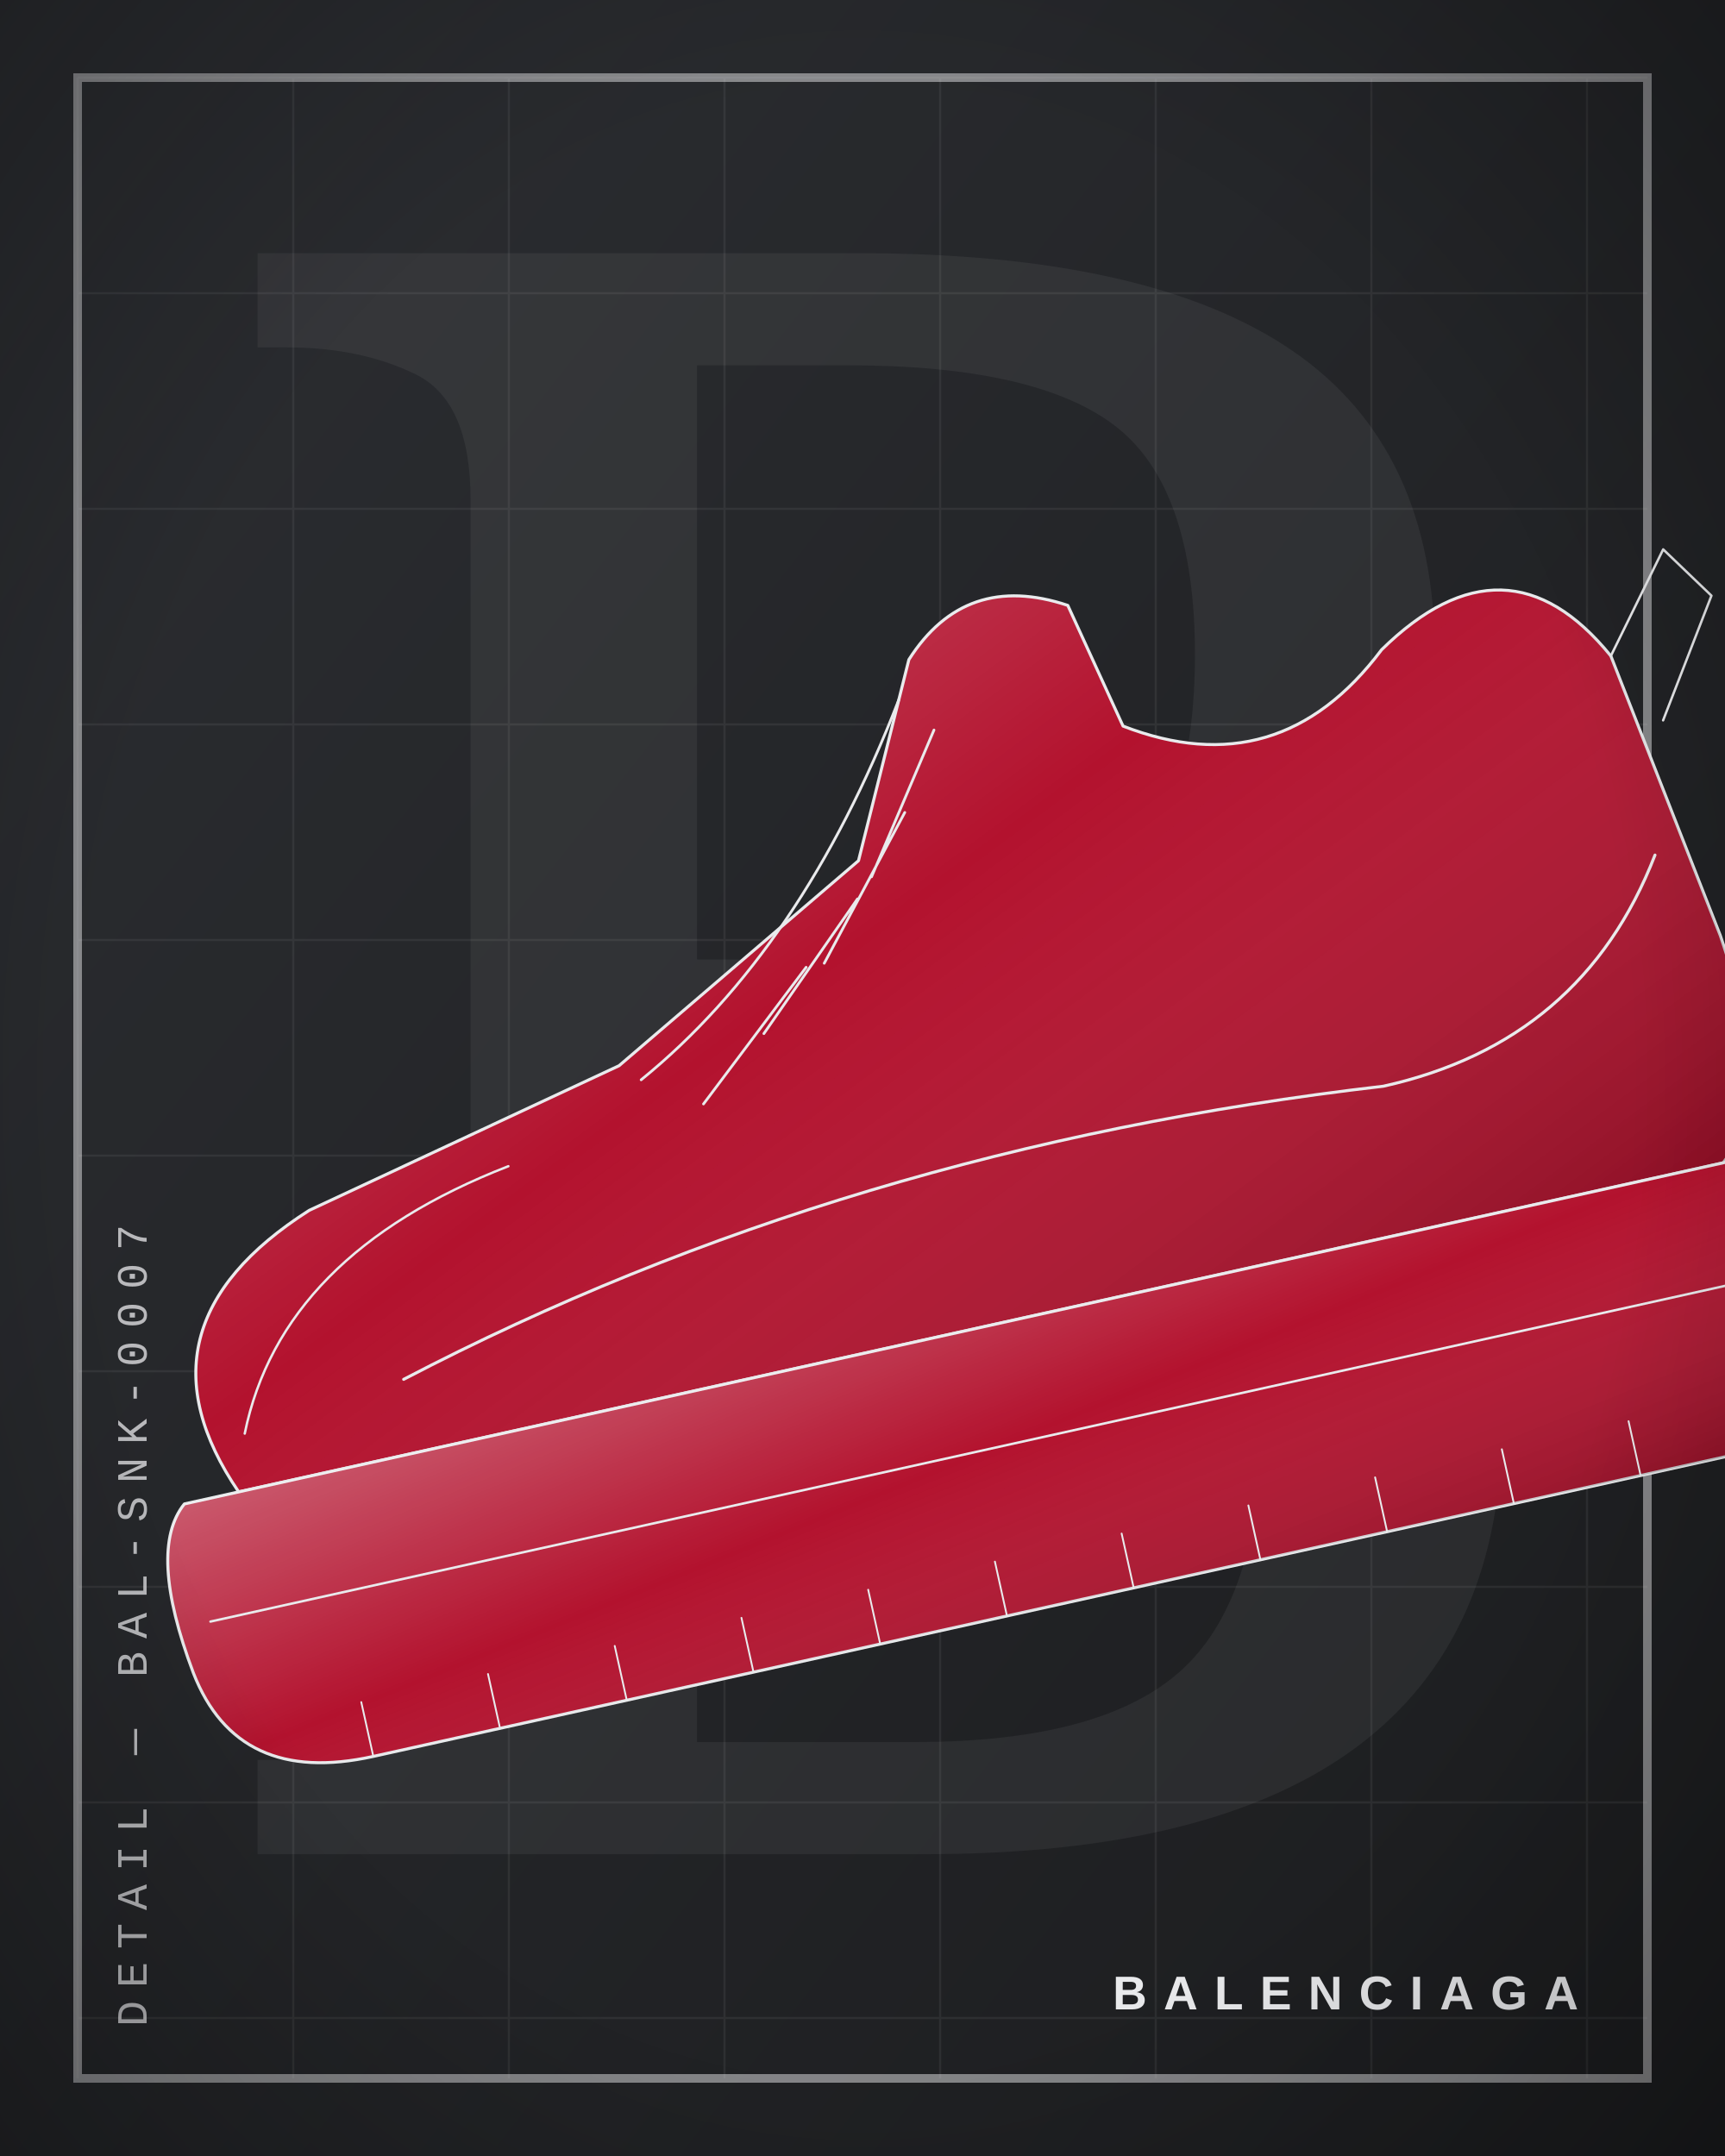
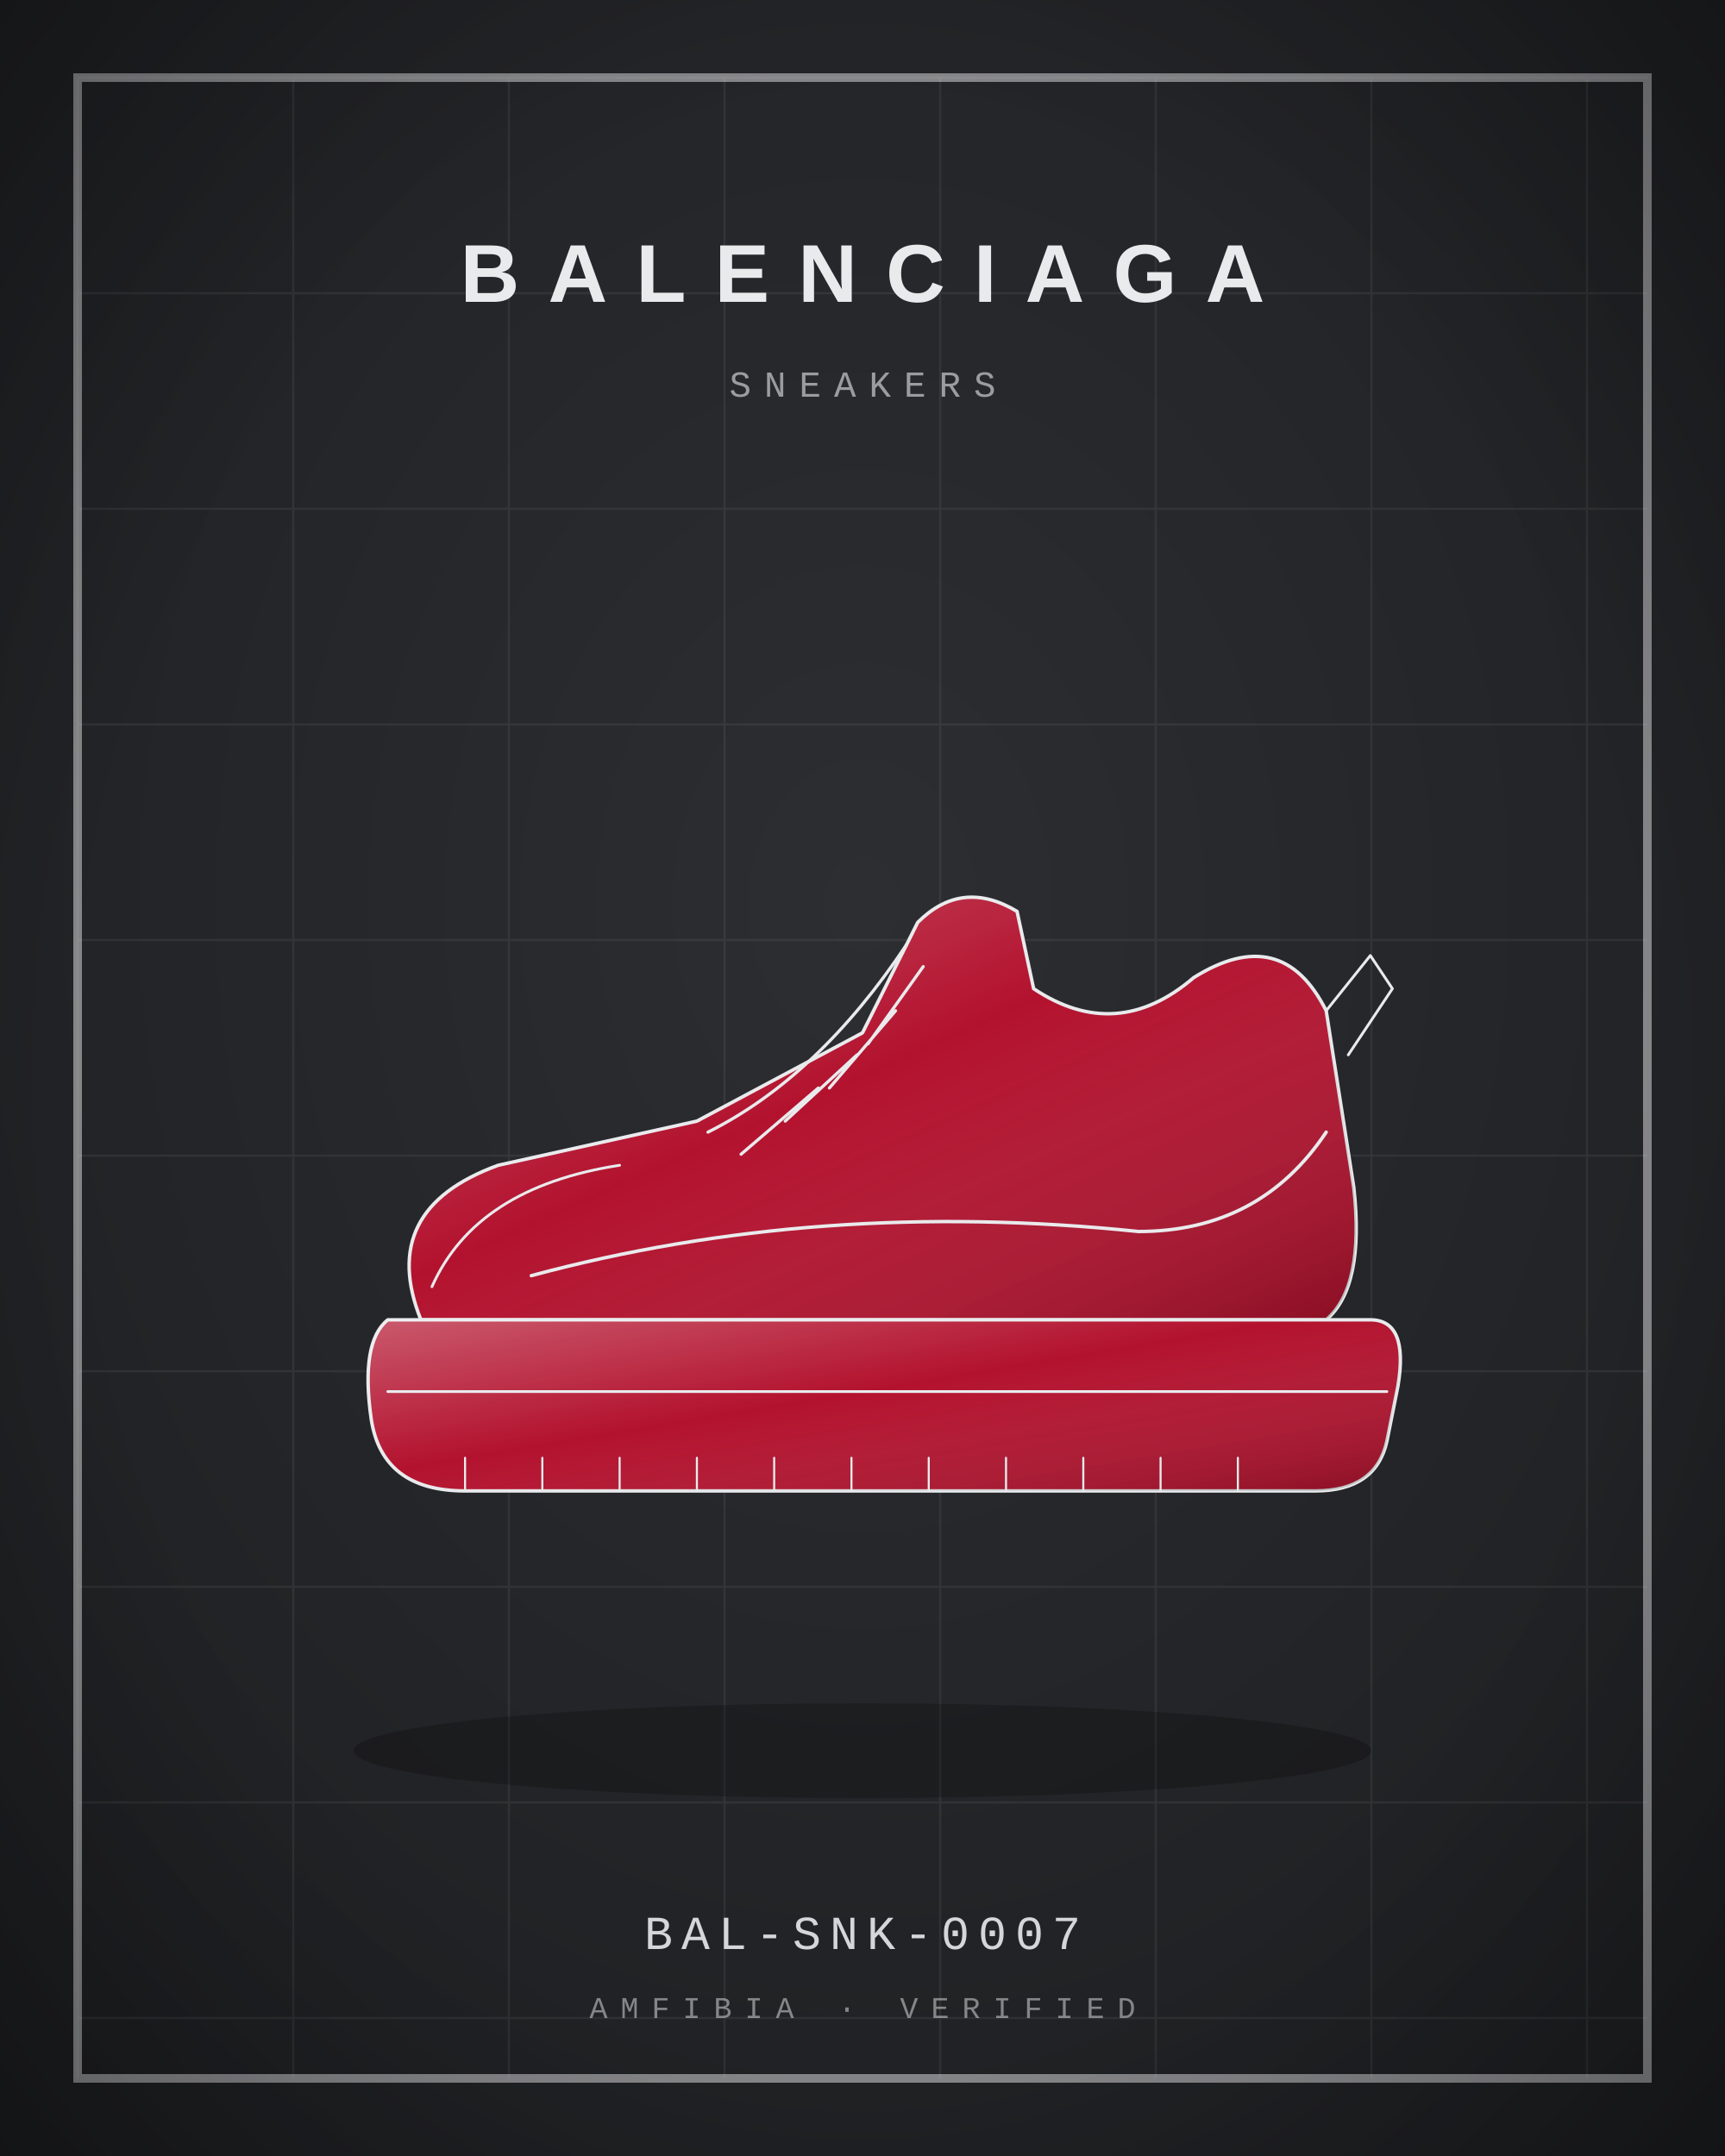
<svg xmlns="http://www.w3.org/2000/svg" viewBox="0 0 400 500" width="800" height="1000">
  <defs>
    <radialGradient id="bg" cx="50%" cy="42%" r="80%">
      <stop offset="0" stop-color="#2C2E32" />
      <stop offset="1" stop-color="#1B1C1E" />
    </radialGradient>
    <linearGradient id="bgd" x1="0" y1="0" x2="1" y2="1">
      <stop offset="0" stop-color="#2C2E32" />
      <stop offset="1" stop-color="#1B1C1E" />
    </linearGradient>
    <linearGradient id="sheen" x1="0" y1="0" x2="1" y2="1">
      <stop offset="0" stop-color="#fff" stop-opacity=".30" />
      <stop offset=".45" stop-color="#fff" stop-opacity="0" />
      <stop offset="1" stop-color="#000" stop-opacity=".22" />
    </linearGradient>
    <linearGradient id="multi" x1="0" y1="0" x2="1" y2="1">
      <stop offset="0" stop-color="#B3122E" />
      <stop offset=".35" stop-color="#C9A227" />
      <stop offset=".7" stop-color="#2F5D46" />
      <stop offset="1" stop-color="#3557A0" />
    </linearGradient>
    <radialGradient id="vig" cx="50%" cy="50%" r="75%">
      <stop offset=".6" stop-color="#000" stop-opacity="0" />
      <stop offset="1" stop-color="#000" stop-opacity=".35" />
    </radialGradient>
  </defs>
-   <rect width="400" height="500" fill="url(#bgd)" />
-   <text x="210" y="430" text-anchor="middle" font-family="Georgia, serif" font-size="520" fill="#E9EAEC" opacity="0.06">B</text>
+   <rect width="400" height="500" fill="url(#bg)" />
  <path d="M18 18 L18 482 M68 18 L68 482 M118 18 L118 482 M168 18 L168 482 M218 18 L218 482 M268 18 L268 482 M318 18 L318 482 M368 18 L368 482 M18 18 L382 18 M18 68 L382 68 M18 118 L382 118 M18 168 L382 168 M18 218 L382 218 M18 268 L382 268 M18 318 L382 318 M18 368 L382 368 M18 418 L382 418 M18 468 L382 468 " stroke="#E9EAEC" stroke-width="0.5" opacity="0.07" />
  <rect x="18" y="18" width="364" height="464" fill="none" stroke="#E9EAEC" stroke-width="2" opacity="0.5" />
-   <g transform="rotate(-12.5 200 250) translate(-5 20) scale(2.15)">
-     <path d="M20 136 Q12 116 34 108 L70 100 L100 84 L110 64 Q118 56 128 62 L131 76 Q146 86 160 74 Q176 64 184 80 L189 112 Q191 130 184 136 Z" fill="#B3122E" stroke="#E9EAEC" stroke-width="1.4" stroke-linejoin="round" stroke-linecap="round" vector-effect="non-scaling-stroke" />
+   <ellipse cx="200" cy="406" rx="118" ry="11" fill="#000" opacity="0.22" />
+   <g transform="translate(72 132) scale(1.28)">
+     <path d="M20 136 Q12 116 34 108 L70 100 L100 84 L110 64 Q118 56 128 62 L131 76 Q146 86 160 74 Q176 64 184 80 L189 112 Q191 130 184 136 Z" fill="#B3122E" stroke="#E9EAEC" stroke-width="1.6" stroke-linejoin="round" stroke-linecap="round" vector-effect="non-scaling-stroke" />
    <path d="M20 136 Q12 116 34 108 L70 100 L100 84 L110 64 Q118 56 128 62 L131 76 Q146 86 160 74 Q176 64 184 80 L189 112 Q191 130 184 136 Z" fill="url(#sheen)" stroke="none" />
-     <path d="M14 136 L192 136 Q199 136 197 148 L195 158 Q193 167 182 167 L28 167 Q13 167 11 154 Q9 140 14 136 Z" fill="#B3122E" stroke="#E9EAEC" stroke-width="1.4" stroke-linejoin="round" stroke-linecap="round" vector-effect="non-scaling-stroke" />
+     <path d="M14 136 L192 136 Q199 136 197 148 L195 158 Q193 167 182 167 L28 167 Q13 167 11 154 Q9 140 14 136 Z" fill="#B3122E" stroke="#E9EAEC" stroke-width="1.6" stroke-linejoin="round" stroke-linecap="round" vector-effect="non-scaling-stroke" />
    <path d="M14 136 L192 136 Q199 136 197 148 L195 158 Q193 167 182 167 L28 167 Q13 167 11 154 Q9 140 14 136 Z" fill="url(#sheen)" stroke="none" />
-     <path d="M14 149 L195 149" fill="none" stroke="#E9EAEC" stroke-width="1.12" stroke-linejoin="round" stroke-linecap="round" vector-effect="non-scaling-stroke" />
-     <path d="M28 161 L28 167 M42 161 L42 167 M56 161 L56 167 M70 161 L70 167 M84 161 L84 167 M98 161 L98 167 M112 161 L112 167 M126 161 L126 167 M140 161 L140 167 M154 161 L154 167 M168 161 L168 167" fill="none" stroke="#E9EAEC" stroke-width="0.84" stroke-linejoin="round" stroke-linecap="round" vector-effect="non-scaling-stroke" />
-     <path d="M72 102 Q92 92 108 68" fill="none" stroke="#E9EAEC" stroke-width="1.26" stroke-linejoin="round" stroke-linecap="round" vector-effect="non-scaling-stroke" />
-     <path d="M78 106 L92 94 M86 100 L99 88 M94 94 L106 80 M101 86 L111 72" fill="none" stroke="#E9EAEC" stroke-width="1.26" stroke-linejoin="round" stroke-linecap="round" vector-effect="non-scaling-stroke" />
-     <path d="M40 128 Q92 114 150 120 Q172 120 184 102" fill="none" stroke="#E9EAEC" stroke-width="1.4" stroke-linejoin="round" stroke-linecap="round" vector-effect="non-scaling-stroke" />
-     <path d="M22 130 Q30 112 56 108" fill="none" stroke="#E9EAEC" stroke-width="1.12" stroke-linejoin="round" stroke-linecap="round" vector-effect="non-scaling-stroke" />
-     <path d="M184 80 L192 70 L196 76 L188 88" fill="none" stroke="#E9EAEC" stroke-width="1.12" stroke-linejoin="round" stroke-linecap="round" vector-effect="non-scaling-stroke" />
-   </g>
-   <g transform="translate(34 470) rotate(-90)">
-     <text x="0" y="0" text-anchor="start" font-family="'Courier New', Courier, monospace" font-size="10" letter-spacing="3" fill="#E9EAEC" opacity="0.75">DETAIL — BAL-SNK-0007</text>
+     <path d="M14 149 L195 149" fill="none" stroke="#E9EAEC" stroke-width="1.28" stroke-linejoin="round" stroke-linecap="round" vector-effect="non-scaling-stroke" />
+     <path d="M28 161 L28 167 M42 161 L42 167 M56 161 L56 167 M70 161 L70 167 M84 161 L84 167 M98 161 L98 167 M112 161 L112 167 M126 161 L126 167 M140 161 L140 167 M154 161 L154 167 M168 161 L168 167" fill="none" stroke="#E9EAEC" stroke-width="0.96" stroke-linejoin="round" stroke-linecap="round" vector-effect="non-scaling-stroke" />
+     <path d="M72 102 Q92 92 108 68" fill="none" stroke="#E9EAEC" stroke-width="1.44" stroke-linejoin="round" stroke-linecap="round" vector-effect="non-scaling-stroke" />
+     <path d="M78 106 L92 94 M86 100 L99 88 M94 94 L106 80 M101 86 L111 72" fill="none" stroke="#E9EAEC" stroke-width="1.44" stroke-linejoin="round" stroke-linecap="round" vector-effect="non-scaling-stroke" />
+     <path d="M40 128 Q92 114 150 120 Q172 120 184 102" fill="none" stroke="#E9EAEC" stroke-width="1.6" stroke-linejoin="round" stroke-linecap="round" vector-effect="non-scaling-stroke" />
+     <path d="M22 130 Q30 112 56 108" fill="none" stroke="#E9EAEC" stroke-width="1.28" stroke-linejoin="round" stroke-linecap="round" vector-effect="non-scaling-stroke" />
+     <path d="M184 80 L192 70 L196 76 L188 88" fill="none" stroke="#E9EAEC" stroke-width="1.28" stroke-linejoin="round" stroke-linecap="round" vector-effect="non-scaling-stroke" />
  </g>
  <g>
-     <text x="366" y="466" text-anchor="end" font-size="11" fill="#E9EAEC" font-family="Arial, Helvetica, sans-serif" font-weight="700" letter-spacing="3.85">BALENCIAGA</text>
+     <text x="200" y="70" text-anchor="middle" font-size="19" fill="#E9EAEC" font-family="Arial, Helvetica, sans-serif" font-weight="700" letter-spacing="6.65">BALENCIAGA</text>
  </g>
+   <text x="200" y="92" text-anchor="middle" font-family="'Courier New', Courier, monospace" font-size="8.5" letter-spacing="3" fill="#E9EAEC" opacity="0.6">SNEAKERS</text>
+   <text x="200" y="452" text-anchor="middle" font-family="'Courier New', Courier, monospace" font-size="11" letter-spacing="2" fill="#E9EAEC" opacity="0.9">BAL-SNK-0007</text>
+   <text x="200" y="468" text-anchor="middle" font-family="'Courier New', Courier, monospace" font-size="7" letter-spacing="3" fill="#E9EAEC" opacity="0.5">AMFIBIA · VERIFIED</text>
  <rect width="400" height="500" fill="url(#vig)" />
</svg>
